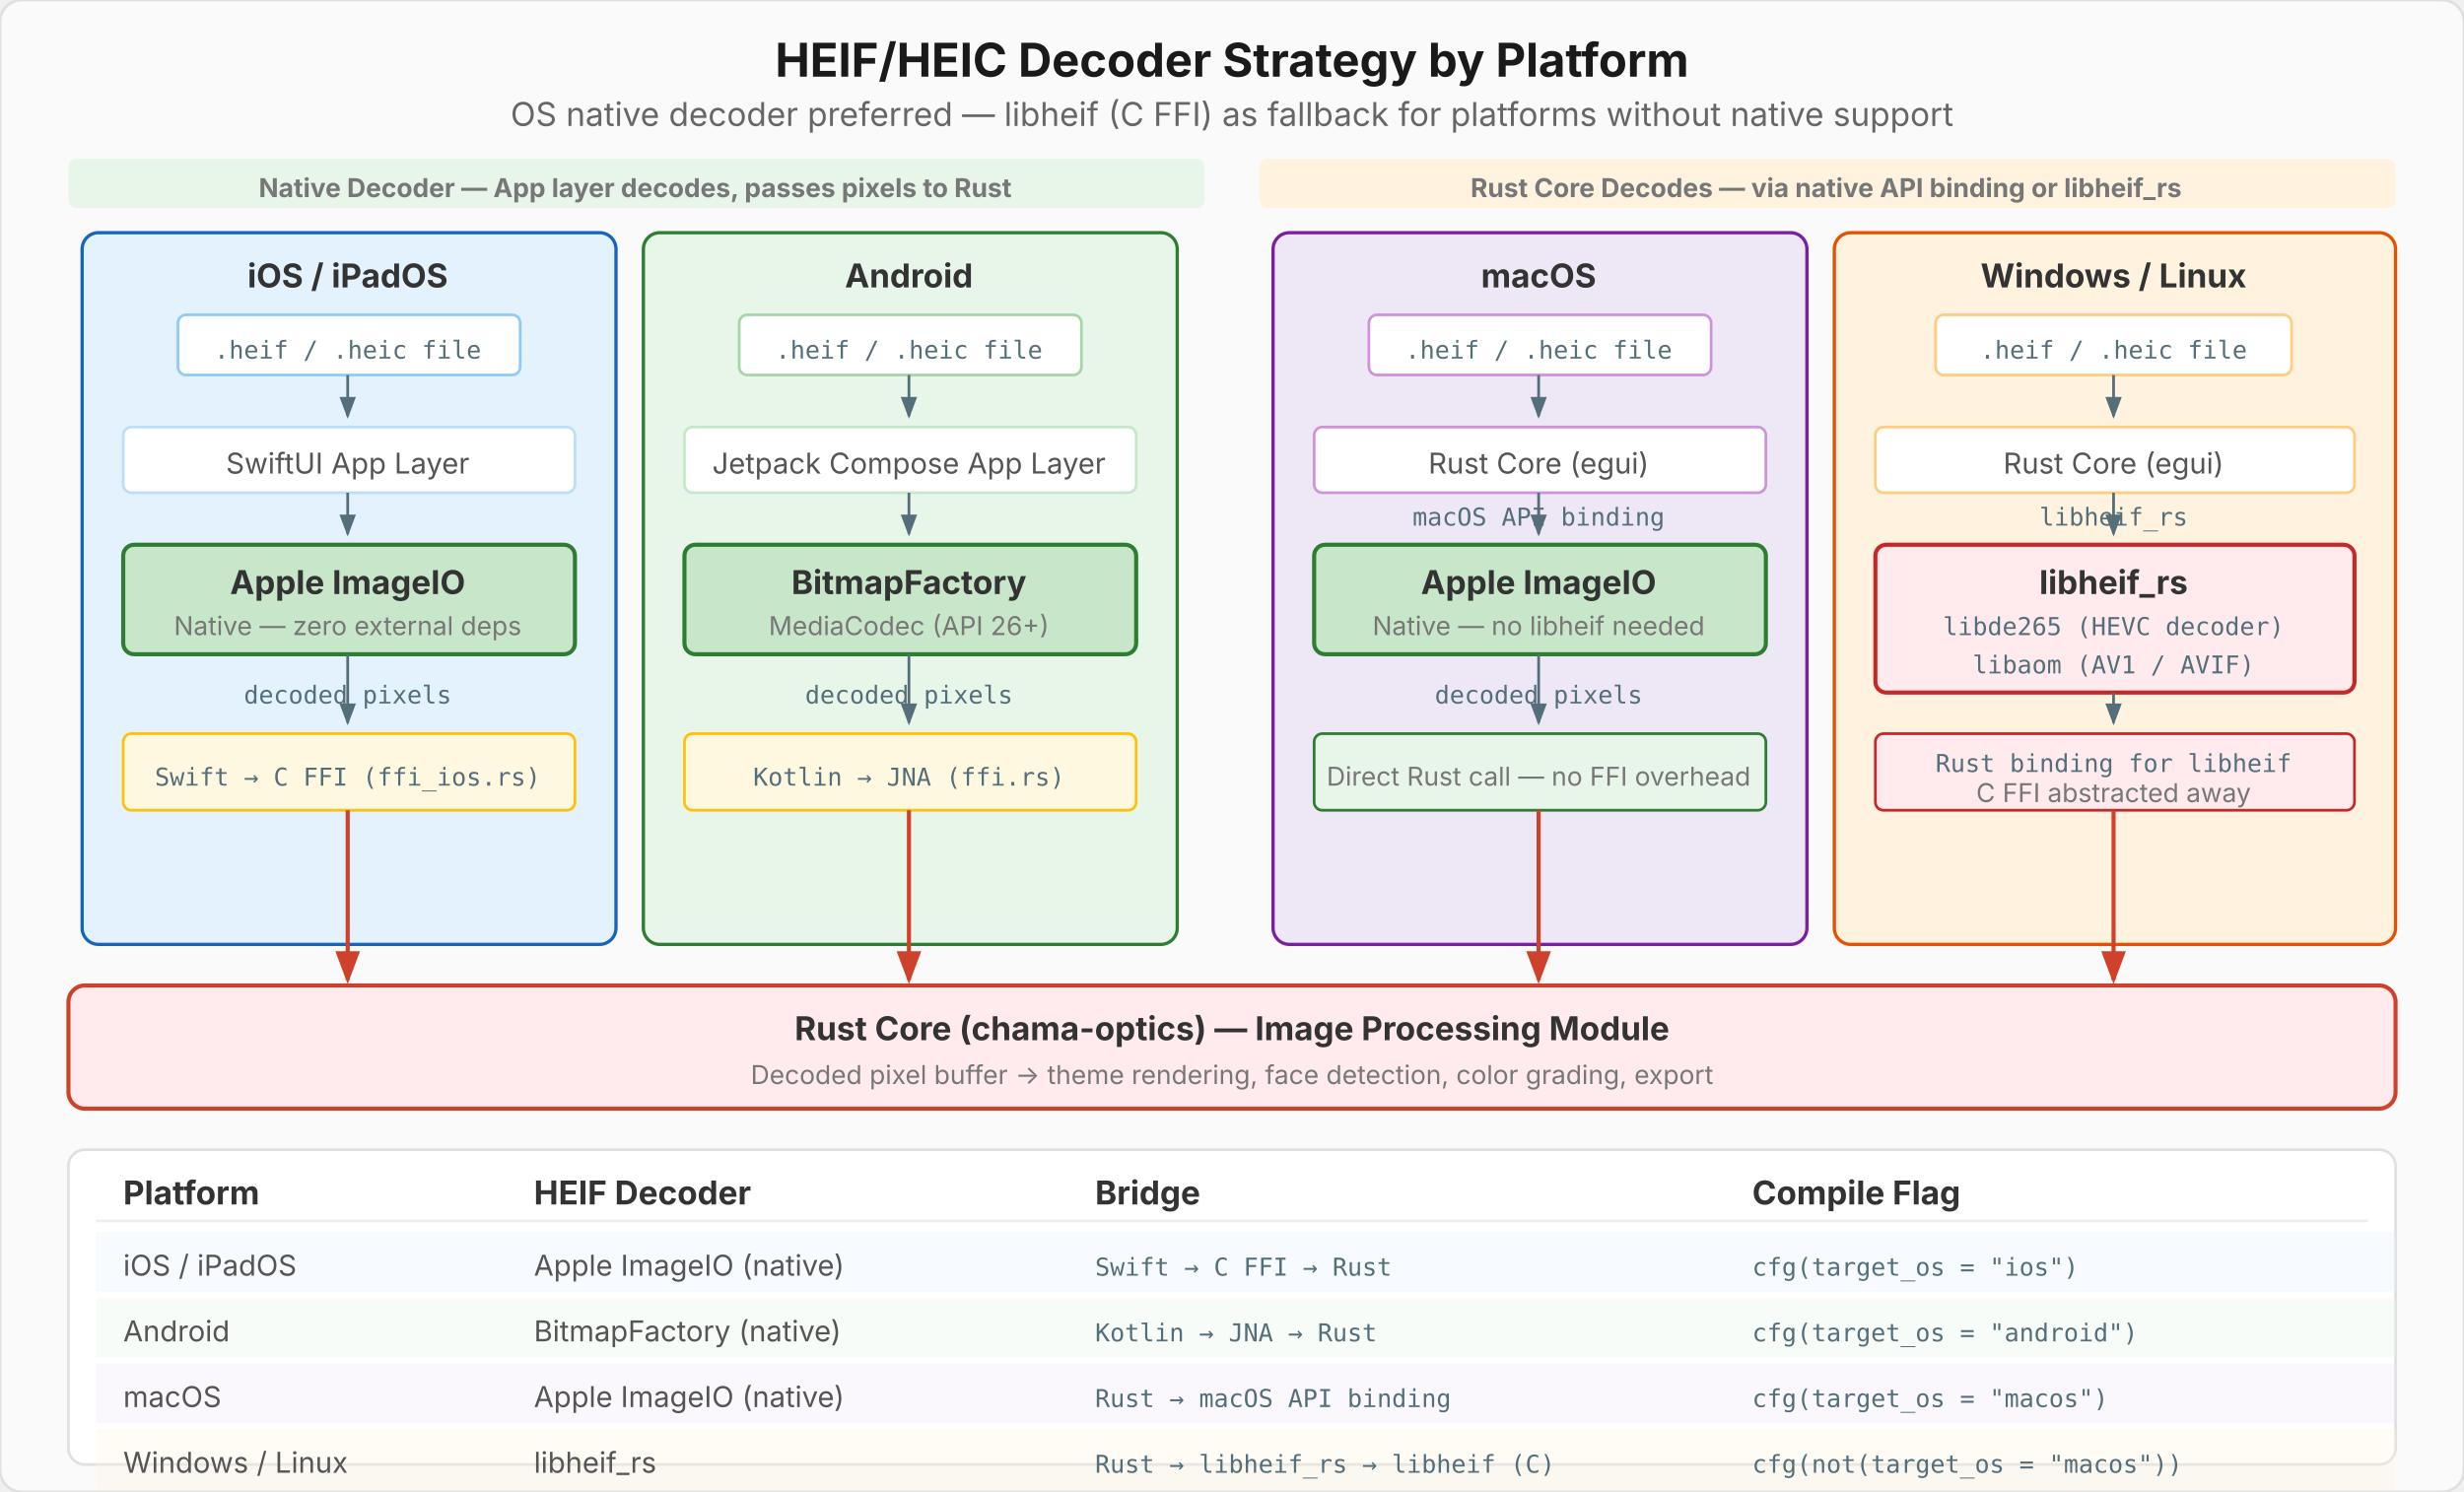
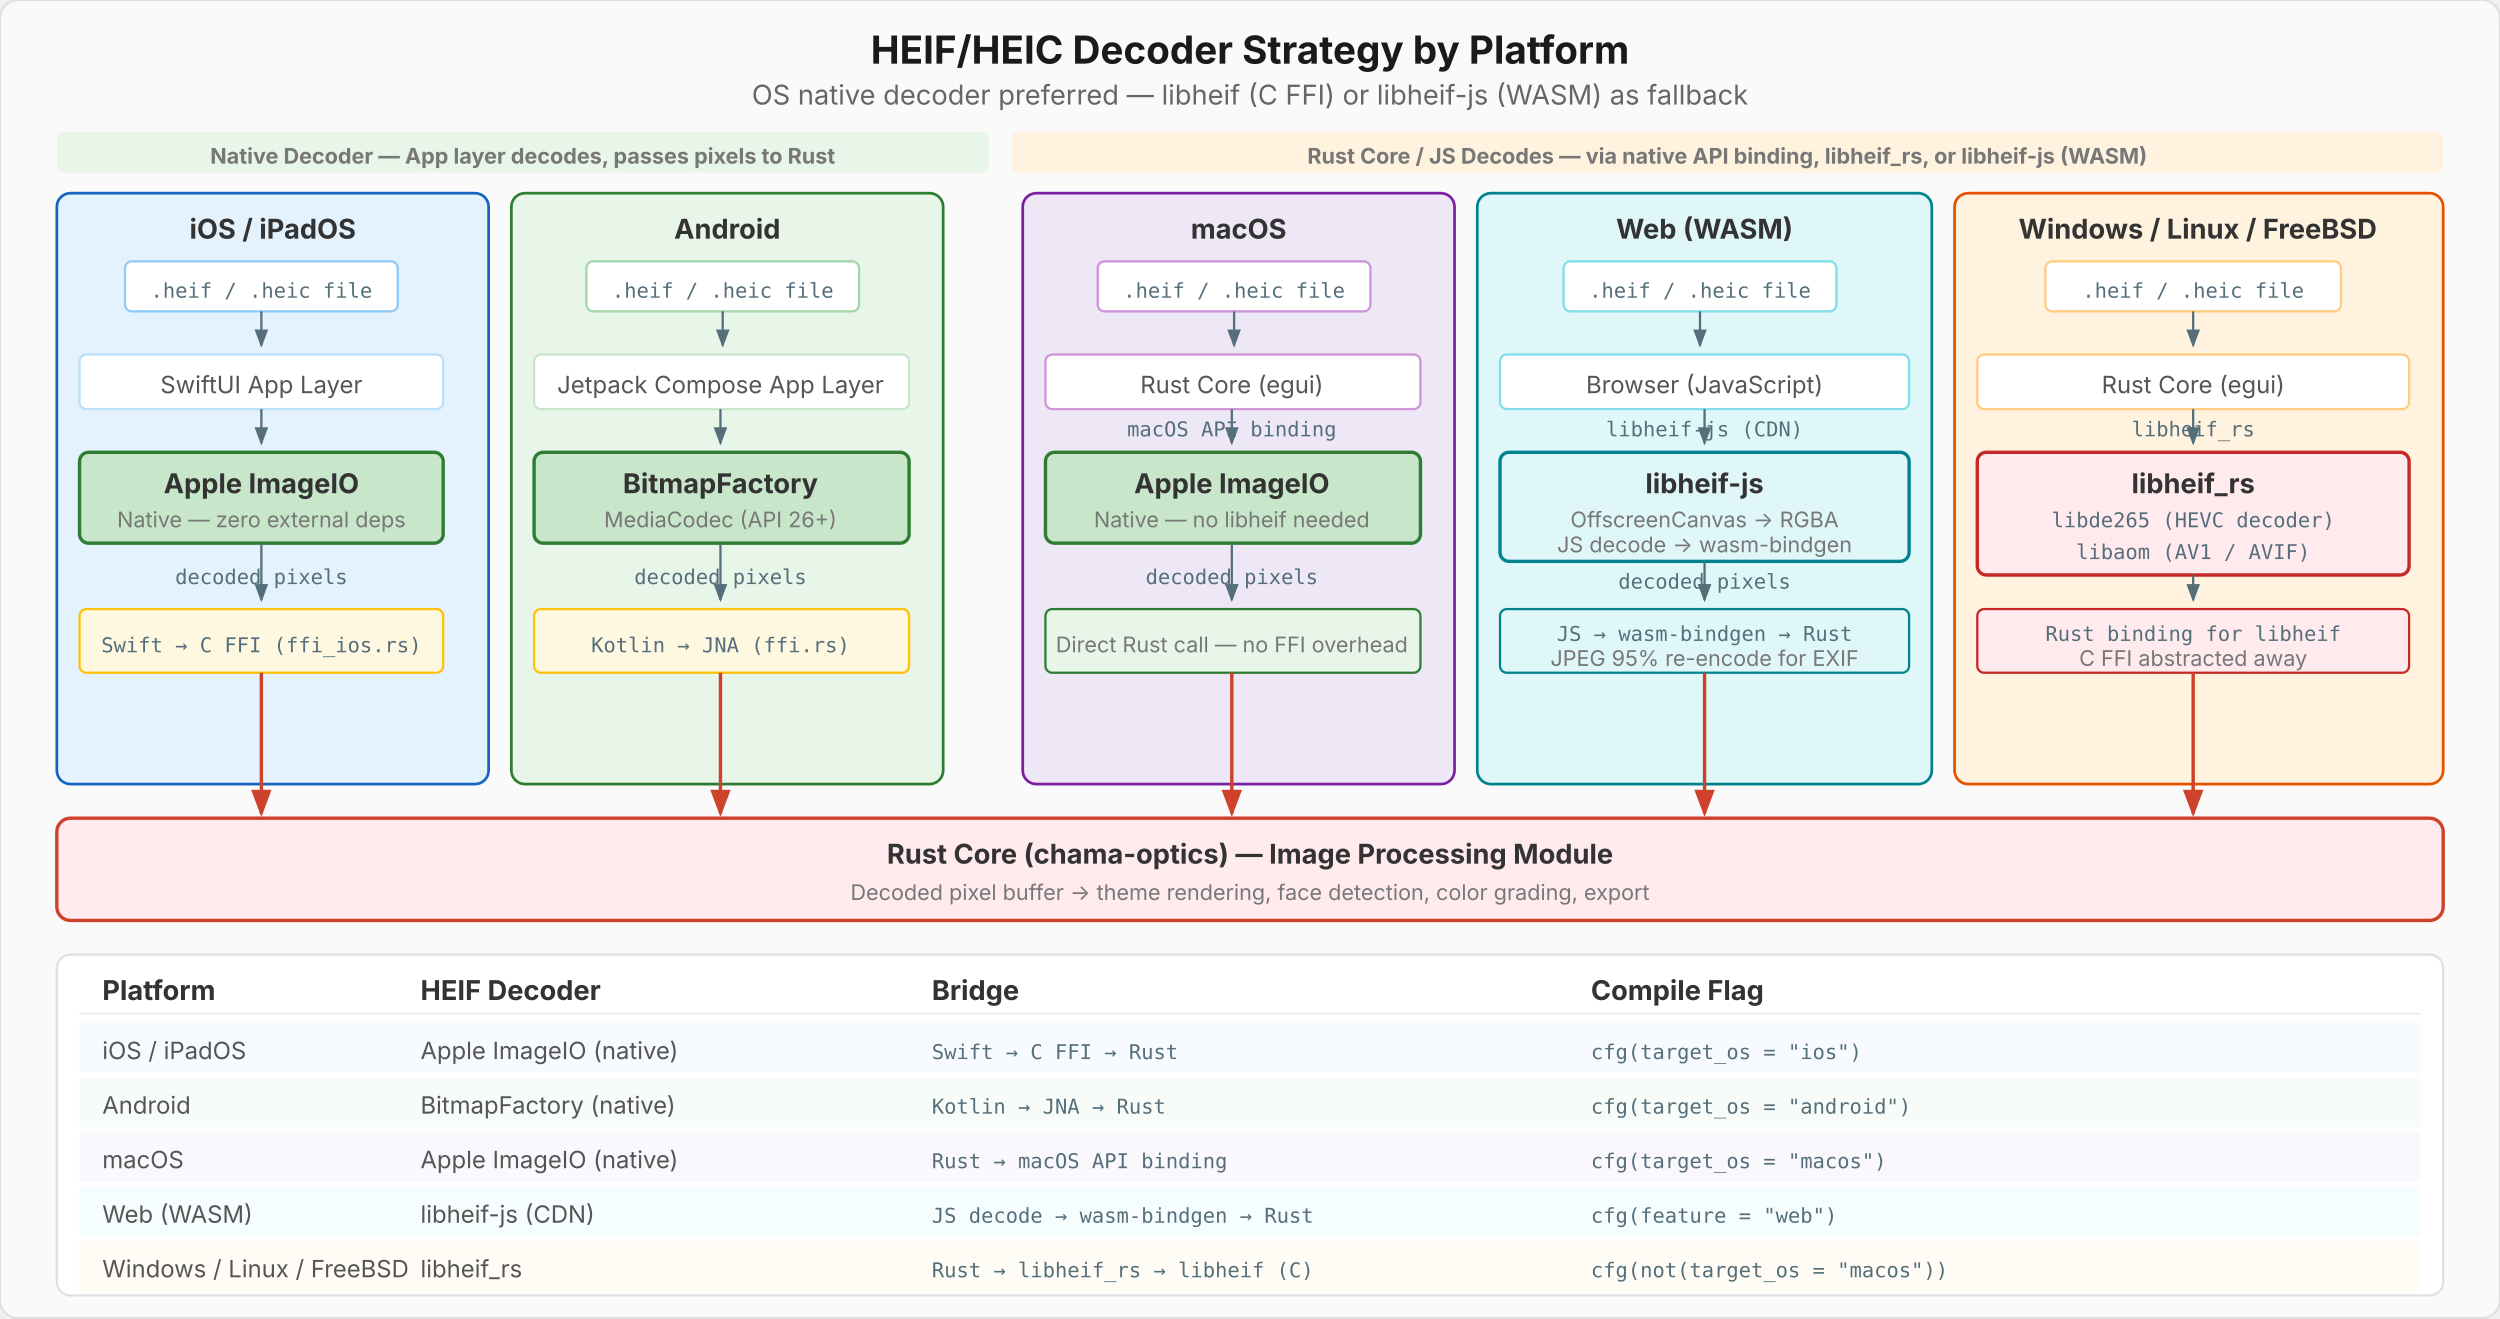
- <svg xmlns="http://www.w3.org/2000/svg" viewBox="0 0 900 545">
+ <svg xmlns="http://www.w3.org/2000/svg" viewBox="0 0 1100 580">
  <defs>
    <marker id="ar-hf" markerWidth="8" markerHeight="6" refX="7" refY="3" orient="auto">
      <polygon points="0 0, 8 3, 0 6" fill="#546E7A" />
    </marker>
    <marker id="ar-hf-r" markerWidth="8" markerHeight="6" refX="7" refY="3" orient="auto">
      <polygon points="0 0, 8 3, 0 6" fill="#ce422b" />
    </marker>
    <style>
      text { font-family: 'Inter', 'Helvetica Neue', 'Arial', sans-serif; }
      .title { font-size: 17px; font-weight: bold; fill: #1a1a1a; }
      .subtitle { font-size: 12px; fill: #666; }
      .label { font-size: 12px; fill: #333; }
      .label-sm { font-size: 10.5px; fill: #555; }
      .label-xs { font-size: 9.5px; fill: #777; }
      .label-bold { font-size: 12px; fill: #333; font-weight: bold; }
      .code-sm { font-family: 'JetBrains Mono', 'SF Mono', monospace; font-size: 9px; fill: #546E7A; }
    </style>
  </defs>
-   <rect width="900" height="545" rx="8" fill="#fafafa" stroke="#e0e0e0" stroke-width="1" />
-   <text x="450" y="28" text-anchor="middle" class="title">HEIF/HEIC Decoder Strategy by Platform</text>
-   <text x="450" y="46" text-anchor="middle" class="subtitle">OS native decoder preferred — libheif (C FFI) as fallback for platforms without native support</text>
-   <rect x="25" y="58" width="415" height="18" rx="3" fill="#E8F5E9" />
-   <text x="232" y="72" text-anchor="middle" class="label-xs" fill="#2E7D32" font-weight="bold">Native Decoder — App layer decodes, passes pixels to Rust</text>
-   <rect x="460" y="58" width="415" height="18" rx="3" fill="#FFF3E0" />
-   <text x="667" y="72" text-anchor="middle" class="label-xs" fill="#E65100" font-weight="bold">Rust Core Decodes — via native API binding or libheif_rs</text>
-   <rect x="30" y="85" width="195" height="260" rx="6" fill="#E3F2FD" stroke="#1565C0" stroke-width="1.2" />
-   <text x="127" y="105" text-anchor="middle" class="label-bold" fill="#1565C0">iOS / iPadOS</text>
-   <rect x="65" y="115" width="125" height="22" rx="3" fill="white" stroke="#90CAF9" />
-   <text x="127" y="131" text-anchor="middle" class="code-sm">.heif / .heic file</text>
-   <line x1="127" y1="137" x2="127" y2="152" stroke="#546E7A" stroke-width="1" marker-end="url(#ar-hf)" />
-   <rect x="45" y="156" width="165" height="24" rx="3" fill="white" stroke="#BBDEFB" />
-   <text x="127" y="173" text-anchor="middle" class="label-sm" fill="#1565C0">SwiftUI App Layer</text>
-   <line x1="127" y1="180" x2="127" y2="195" stroke="#546E7A" stroke-width="1" marker-end="url(#ar-hf)" />
-   <rect x="45" y="199" width="165" height="40" rx="4" fill="#C8E6C9" stroke="#2E7D32" stroke-width="1.5" />
-   <text x="127" y="217" text-anchor="middle" class="label-bold" fill="#2E7D32">Apple ImageIO</text>
-   <text x="127" y="232" text-anchor="middle" class="label-xs" fill="#2E7D32">Native — zero external deps</text>
-   <line x1="127" y1="239" x2="127" y2="264" stroke="#546E7A" stroke-width="1" marker-end="url(#ar-hf)" />
-   <text x="127" y="257" text-anchor="middle" class="code-sm">decoded pixels</text>
-   <rect x="45" y="268" width="165" height="28" rx="3" fill="#FFF8E1" stroke="#FFC107" stroke-width="1" />
-   <text x="127" y="287" text-anchor="middle" class="code-sm" fill="#F57F17">Swift → C FFI (ffi_ios.rs)</text>
-   <line x1="127" y1="296" x2="127" y2="358" stroke="#ce422b" stroke-width="1.5" marker-end="url(#ar-hf-r)" />
-   <rect x="235" y="85" width="195" height="260" rx="6" fill="#E8F5E9" stroke="#2E7D32" stroke-width="1.2" />
-   <text x="332" y="105" text-anchor="middle" class="label-bold" fill="#2E7D32">Android</text>
-   <rect x="270" y="115" width="125" height="22" rx="3" fill="white" stroke="#A5D6A7" />
-   <text x="332" y="131" text-anchor="middle" class="code-sm">.heif / .heic file</text>
-   <line x1="332" y1="137" x2="332" y2="152" stroke="#546E7A" stroke-width="1" marker-end="url(#ar-hf)" />
-   <rect x="250" y="156" width="165" height="24" rx="3" fill="white" stroke="#C8E6C9" />
-   <text x="332" y="173" text-anchor="middle" class="label-sm" fill="#2E7D32">Jetpack Compose App Layer</text>
-   <line x1="332" y1="180" x2="332" y2="195" stroke="#546E7A" stroke-width="1" marker-end="url(#ar-hf)" />
-   <rect x="250" y="199" width="165" height="40" rx="4" fill="#C8E6C9" stroke="#2E7D32" stroke-width="1.5" />
-   <text x="332" y="217" text-anchor="middle" class="label-bold" fill="#2E7D32">BitmapFactory</text>
-   <text x="332" y="232" text-anchor="middle" class="label-xs" fill="#2E7D32">MediaCodec (API 26+)</text>
-   <line x1="332" y1="239" x2="332" y2="264" stroke="#546E7A" stroke-width="1" marker-end="url(#ar-hf)" />
-   <text x="332" y="257" text-anchor="middle" class="code-sm">decoded pixels</text>
-   <rect x="250" y="268" width="165" height="28" rx="3" fill="#FFF8E1" stroke="#FFC107" stroke-width="1" />
-   <text x="332" y="287" text-anchor="middle" class="code-sm" fill="#F57F17">Kotlin → JNA (ffi.rs)</text>
-   <line x1="332" y1="296" x2="332" y2="358" stroke="#ce422b" stroke-width="1.5" marker-end="url(#ar-hf-r)" />
-   <rect x="465" y="85" width="195" height="260" rx="6" fill="#EDE7F6" stroke="#7B1FA2" stroke-width="1.2" />
-   <text x="562" y="105" text-anchor="middle" class="label-bold" fill="#7B1FA2">macOS</text>
-   <rect x="500" y="115" width="125" height="22" rx="3" fill="white" stroke="#CE93D8" />
-   <text x="562" y="131" text-anchor="middle" class="code-sm">.heif / .heic file</text>
-   <line x1="562" y1="137" x2="562" y2="152" stroke="#546E7A" stroke-width="1" marker-end="url(#ar-hf)" />
-   <rect x="480" y="156" width="165" height="24" rx="3" fill="white" stroke="#CE93D8" />
-   <text x="562" y="173" text-anchor="middle" class="label-sm" fill="#7B1FA2">Rust Core (egui)</text>
-   <line x1="562" y1="180" x2="562" y2="195" stroke="#546E7A" stroke-width="1" marker-end="url(#ar-hf)" />
-   <text x="562" y="192" text-anchor="middle" class="code-sm">macOS API binding</text>
-   <rect x="480" y="199" width="165" height="40" rx="4" fill="#C8E6C9" stroke="#2E7D32" stroke-width="1.5" />
-   <text x="562" y="217" text-anchor="middle" class="label-bold" fill="#2E7D32">Apple ImageIO</text>
-   <text x="562" y="232" text-anchor="middle" class="label-xs" fill="#2E7D32">Native — no libheif needed</text>
-   <line x1="562" y1="239" x2="562" y2="264" stroke="#546E7A" stroke-width="1" marker-end="url(#ar-hf)" />
-   <text x="562" y="257" text-anchor="middle" class="code-sm">decoded pixels</text>
-   <rect x="480" y="268" width="165" height="28" rx="3" fill="#E8F5E9" stroke="#2E7D32" stroke-width="1" />
-   <text x="562" y="287" text-anchor="middle" class="label-xs" fill="#2E7D32">Direct Rust call — no FFI overhead</text>
-   <line x1="562" y1="296" x2="562" y2="358" stroke="#ce422b" stroke-width="1.5" marker-end="url(#ar-hf-r)" />
-   <rect x="670" y="85" width="205" height="260" rx="6" fill="#FFF3E0" stroke="#E65100" stroke-width="1.2" />
-   <text x="772" y="105" text-anchor="middle" class="label-bold" fill="#E65100">Windows / Linux</text>
-   <rect x="707" y="115" width="130" height="22" rx="3" fill="white" stroke="#FFCC80" />
-   <text x="772" y="131" text-anchor="middle" class="code-sm">.heif / .heic file</text>
-   <line x1="772" y1="137" x2="772" y2="152" stroke="#546E7A" stroke-width="1" marker-end="url(#ar-hf)" />
-   <rect x="685" y="156" width="175" height="24" rx="3" fill="white" stroke="#FFCC80" />
-   <text x="772" y="173" text-anchor="middle" class="label-sm" fill="#E65100">Rust Core (egui)</text>
-   <line x1="772" y1="180" x2="772" y2="195" stroke="#546E7A" stroke-width="1" marker-end="url(#ar-hf)" />
-   <text x="772" y="192" text-anchor="middle" class="code-sm">libheif_rs</text>
-   <rect x="685" y="199" width="175" height="54" rx="4" fill="#FFEBEE" stroke="#C62828" stroke-width="1.5" />
-   <text x="772" y="217" text-anchor="middle" class="label-bold" fill="#C62828">libheif_rs</text>
-   <text x="772" y="232" text-anchor="middle" class="code-sm" fill="#C62828">libde265 (HEVC decoder)</text>
-   <text x="772" y="246" text-anchor="middle" class="code-sm" fill="#C62828">libaom (AV1 / AVIF)</text>
-   <line x1="772" y1="253" x2="772" y2="264" stroke="#546E7A" stroke-width="1" marker-end="url(#ar-hf)" />
-   <rect x="685" y="268" width="175" height="28" rx="3" fill="#FFEBEE" stroke="#C62828" stroke-width="1" />
-   <text x="772" y="282" text-anchor="middle" class="code-sm" fill="#C62828">Rust binding for libheif</text>
-   <text x="772" y="293" text-anchor="middle" class="label-xs" fill="#C62828">C FFI abstracted away</text>
-   <line x1="772" y1="296" x2="772" y2="358" stroke="#ce422b" stroke-width="1.5" marker-end="url(#ar-hf-r)" />
-   <rect x="25" y="360" width="850" height="45" rx="6" fill="#FFEBEE" stroke="#ce422b" stroke-width="1.5" />
-   <text x="450" y="380" text-anchor="middle" class="label-bold" fill="#ce422b">Rust Core (chama-optics) — Image Processing Module</text>
-   <text x="450" y="396" text-anchor="middle" class="label-xs" fill="#ce422b">Decoded pixel buffer → theme rendering, face detection, color grading, export</text>
-   <rect x="25" y="420" width="850" height="115" rx="6" fill="white" stroke="#e0e0e0" stroke-width="1" />
+   <rect width="1100" height="580" rx="8" fill="#fafafa" stroke="#e0e0e0" stroke-width="1" />
+   <text x="550" y="28" text-anchor="middle" class="title">HEIF/HEIC Decoder Strategy by Platform</text>
+   <text x="550" y="46" text-anchor="middle" class="subtitle">OS native decoder preferred — libheif (C FFI) or libheif-js (WASM) as fallback</text>
+   <rect x="25" y="58" width="410" height="18" rx="3" fill="#E8F5E9" />
+   <text x="230" y="72" text-anchor="middle" class="label-xs" fill="#2E7D32" font-weight="bold">Native Decoder — App layer decodes, passes pixels to Rust</text>
+   <rect x="445" y="58" width="630" height="18" rx="3" fill="#FFF3E0" />
+   <text x="760" y="72" text-anchor="middle" class="label-xs" fill="#E65100" font-weight="bold">Rust Core / JS Decodes — via native API binding, libheif_rs, or libheif-js (WASM)</text>
+   <rect x="25" y="85" width="190" height="260" rx="6" fill="#E3F2FD" stroke="#1565C0" stroke-width="1.2" />
+   <text x="120" y="105" text-anchor="middle" class="label-bold" fill="#1565C0">iOS / iPadOS</text>
+   <rect x="55" y="115" width="120" height="22" rx="3" fill="white" stroke="#90CAF9" />
+   <text x="115" y="131" text-anchor="middle" class="code-sm">.heif / .heic file</text>
+   <line x1="115" y1="137" x2="115" y2="152" stroke="#546E7A" stroke-width="1" marker-end="url(#ar-hf)" />
+   <rect x="35" y="156" width="160" height="24" rx="3" fill="white" stroke="#BBDEFB" />
+   <text x="115" y="173" text-anchor="middle" class="label-sm" fill="#1565C0">SwiftUI App Layer</text>
+   <line x1="115" y1="180" x2="115" y2="195" stroke="#546E7A" stroke-width="1" marker-end="url(#ar-hf)" />
+   <rect x="35" y="199" width="160" height="40" rx="4" fill="#C8E6C9" stroke="#2E7D32" stroke-width="1.5" />
+   <text x="115" y="217" text-anchor="middle" class="label-bold" fill="#2E7D32">Apple ImageIO</text>
+   <text x="115" y="232" text-anchor="middle" class="label-xs" fill="#2E7D32">Native — zero external deps</text>
+   <line x1="115" y1="239" x2="115" y2="264" stroke="#546E7A" stroke-width="1" marker-end="url(#ar-hf)" />
+   <text x="115" y="257" text-anchor="middle" class="code-sm">decoded pixels</text>
+   <rect x="35" y="268" width="160" height="28" rx="3" fill="#FFF8E1" stroke="#FFC107" stroke-width="1" />
+   <text x="115" y="287" text-anchor="middle" class="code-sm" fill="#F57F17">Swift → C FFI (ffi_ios.rs)</text>
+   <line x1="115" y1="296" x2="115" y2="358" stroke="#ce422b" stroke-width="1.5" marker-end="url(#ar-hf-r)" />
+   <rect x="225" y="85" width="190" height="260" rx="6" fill="#E8F5E9" stroke="#2E7D32" stroke-width="1.2" />
+   <text x="320" y="105" text-anchor="middle" class="label-bold" fill="#2E7D32">Android</text>
+   <rect x="258" y="115" width="120" height="22" rx="3" fill="white" stroke="#A5D6A7" />
+   <text x="318" y="131" text-anchor="middle" class="code-sm">.heif / .heic file</text>
+   <line x1="318" y1="137" x2="318" y2="152" stroke="#546E7A" stroke-width="1" marker-end="url(#ar-hf)" />
+   <rect x="235" y="156" width="165" height="24" rx="3" fill="white" stroke="#C8E6C9" />
+   <text x="317" y="173" text-anchor="middle" class="label-sm" fill="#2E7D32">Jetpack Compose App Layer</text>
+   <line x1="317" y1="180" x2="317" y2="195" stroke="#546E7A" stroke-width="1" marker-end="url(#ar-hf)" />
+   <rect x="235" y="199" width="165" height="40" rx="4" fill="#C8E6C9" stroke="#2E7D32" stroke-width="1.5" />
+   <text x="317" y="217" text-anchor="middle" class="label-bold" fill="#2E7D32">BitmapFactory</text>
+   <text x="317" y="232" text-anchor="middle" class="label-xs" fill="#2E7D32">MediaCodec (API 26+)</text>
+   <line x1="317" y1="239" x2="317" y2="264" stroke="#546E7A" stroke-width="1" marker-end="url(#ar-hf)" />
+   <text x="317" y="257" text-anchor="middle" class="code-sm">decoded pixels</text>
+   <rect x="235" y="268" width="165" height="28" rx="3" fill="#FFF8E1" stroke="#FFC107" stroke-width="1" />
+   <text x="317" y="287" text-anchor="middle" class="code-sm" fill="#F57F17">Kotlin → JNA (ffi.rs)</text>
+   <line x1="317" y1="296" x2="317" y2="358" stroke="#ce422b" stroke-width="1.5" marker-end="url(#ar-hf-r)" />
+   <rect x="450" y="85" width="190" height="260" rx="6" fill="#EDE7F6" stroke="#7B1FA2" stroke-width="1.2" />
+   <text x="545" y="105" text-anchor="middle" class="label-bold" fill="#7B1FA2">macOS</text>
+   <rect x="483" y="115" width="120" height="22" rx="3" fill="white" stroke="#CE93D8" />
+   <text x="543" y="131" text-anchor="middle" class="code-sm">.heif / .heic file</text>
+   <line x1="543" y1="137" x2="543" y2="152" stroke="#546E7A" stroke-width="1" marker-end="url(#ar-hf)" />
+   <rect x="460" y="156" width="165" height="24" rx="3" fill="white" stroke="#CE93D8" />
+   <text x="542" y="173" text-anchor="middle" class="label-sm" fill="#7B1FA2">Rust Core (egui)</text>
+   <line x1="542" y1="180" x2="542" y2="195" stroke="#546E7A" stroke-width="1" marker-end="url(#ar-hf)" />
+   <text x="542" y="192" text-anchor="middle" class="code-sm">macOS API binding</text>
+   <rect x="460" y="199" width="165" height="40" rx="4" fill="#C8E6C9" stroke="#2E7D32" stroke-width="1.5" />
+   <text x="542" y="217" text-anchor="middle" class="label-bold" fill="#2E7D32">Apple ImageIO</text>
+   <text x="542" y="232" text-anchor="middle" class="label-xs" fill="#2E7D32">Native — no libheif needed</text>
+   <line x1="542" y1="239" x2="542" y2="264" stroke="#546E7A" stroke-width="1" marker-end="url(#ar-hf)" />
+   <text x="542" y="257" text-anchor="middle" class="code-sm">decoded pixels</text>
+   <rect x="460" y="268" width="165" height="28" rx="3" fill="#E8F5E9" stroke="#2E7D32" stroke-width="1" />
+   <text x="542" y="287" text-anchor="middle" class="label-xs" fill="#2E7D32">Direct Rust call — no FFI overhead</text>
+   <line x1="542" y1="296" x2="542" y2="358" stroke="#ce422b" stroke-width="1.5" marker-end="url(#ar-hf-r)" />
+   <rect x="650" y="85" width="200" height="260" rx="6" fill="#E0F7FA" stroke="#00838F" stroke-width="1.2" />
+   <text x="750" y="105" text-anchor="middle" class="label-bold" fill="#00838F">Web (WASM)</text>
+   <rect x="688" y="115" width="120" height="22" rx="3" fill="white" stroke="#80DEEA" />
+   <text x="748" y="131" text-anchor="middle" class="code-sm">.heif / .heic file</text>
+   <line x1="748" y1="137" x2="748" y2="152" stroke="#546E7A" stroke-width="1" marker-end="url(#ar-hf)" />
+   <rect x="660" y="156" width="180" height="24" rx="3" fill="white" stroke="#80DEEA" />
+   <text x="750" y="173" text-anchor="middle" class="label-sm" fill="#00838F">Browser (JavaScript)</text>
+   <line x1="750" y1="180" x2="750" y2="195" stroke="#546E7A" stroke-width="1" marker-end="url(#ar-hf)" />
+   <text x="750" y="192" text-anchor="middle" class="code-sm">libheif-js (CDN)</text>
+   <rect x="660" y="199" width="180" height="48" rx="4" fill="#E0F7FA" stroke="#00838F" stroke-width="1.5" />
+   <text x="750" y="217" text-anchor="middle" class="label-bold" fill="#00838F">libheif-js</text>
+   <text x="750" y="232" text-anchor="middle" class="label-xs" fill="#00838F">OffscreenCanvas → RGBA</text>
+   <text x="750" y="243" text-anchor="middle" class="label-xs" fill="#00838F">JS decode → wasm-bindgen</text>
+   <line x1="750" y1="247" x2="750" y2="264" stroke="#546E7A" stroke-width="1" marker-end="url(#ar-hf)" />
+   <text x="750" y="259" text-anchor="middle" class="code-sm">decoded pixels</text>
+   <rect x="660" y="268" width="180" height="28" rx="3" fill="#E0F7FA" stroke="#00838F" stroke-width="1" />
+   <text x="750" y="282" text-anchor="middle" class="code-sm" fill="#00838F">JS → wasm-bindgen → Rust</text>
+   <text x="750" y="293" text-anchor="middle" class="label-xs" fill="#00838F">JPEG 95% re-encode for EXIF</text>
+   <line x1="750" y1="296" x2="750" y2="358" stroke="#ce422b" stroke-width="1.5" marker-end="url(#ar-hf-r)" />
+   <rect x="860" y="85" width="215" height="260" rx="6" fill="#FFF3E0" stroke="#E65100" stroke-width="1.2" />
+   <text x="967" y="105" text-anchor="middle" class="label-bold" fill="#E65100">Windows / Linux / FreeBSD</text>
+   <rect x="900" y="115" width="130" height="22" rx="3" fill="white" stroke="#FFCC80" />
+   <text x="965" y="131" text-anchor="middle" class="code-sm">.heif / .heic file</text>
+   <line x1="965" y1="137" x2="965" y2="152" stroke="#546E7A" stroke-width="1" marker-end="url(#ar-hf)" />
+   <rect x="870" y="156" width="190" height="24" rx="3" fill="white" stroke="#FFCC80" />
+   <text x="965" y="173" text-anchor="middle" class="label-sm" fill="#E65100">Rust Core (egui)</text>
+   <line x1="965" y1="180" x2="965" y2="195" stroke="#546E7A" stroke-width="1" marker-end="url(#ar-hf)" />
+   <text x="965" y="192" text-anchor="middle" class="code-sm">libheif_rs</text>
+   <rect x="870" y="199" width="190" height="54" rx="4" fill="#FFEBEE" stroke="#C62828" stroke-width="1.5" />
+   <text x="965" y="217" text-anchor="middle" class="label-bold" fill="#C62828">libheif_rs</text>
+   <text x="965" y="232" text-anchor="middle" class="code-sm" fill="#C62828">libde265 (HEVC decoder)</text>
+   <text x="965" y="246" text-anchor="middle" class="code-sm" fill="#C62828">libaom (AV1 / AVIF)</text>
+   <line x1="965" y1="253" x2="965" y2="264" stroke="#546E7A" stroke-width="1" marker-end="url(#ar-hf)" />
+   <rect x="870" y="268" width="190" height="28" rx="3" fill="#FFEBEE" stroke="#C62828" stroke-width="1" />
+   <text x="965" y="282" text-anchor="middle" class="code-sm" fill="#C62828">Rust binding for libheif</text>
+   <text x="965" y="293" text-anchor="middle" class="label-xs" fill="#C62828">C FFI abstracted away</text>
+   <line x1="965" y1="296" x2="965" y2="358" stroke="#ce422b" stroke-width="1.5" marker-end="url(#ar-hf-r)" />
+   <rect x="25" y="360" width="1050" height="45" rx="6" fill="#FFEBEE" stroke="#ce422b" stroke-width="1.5" />
+   <text x="550" y="380" text-anchor="middle" class="label-bold" fill="#ce422b">Rust Core (chama-optics) — Image Processing Module</text>
+   <text x="550" y="396" text-anchor="middle" class="label-xs" fill="#ce422b">Decoded pixel buffer → theme rendering, face detection, color grading, export</text>
+   <rect x="25" y="420" width="1050" height="150" rx="6" fill="white" stroke="#e0e0e0" stroke-width="1" />
  <text x="45" y="440" class="label-bold" fill="#546E7A">Platform</text>
-   <text x="195" y="440" class="label-bold" fill="#546E7A">HEIF Decoder</text>
-   <text x="400" y="440" class="label-bold" fill="#546E7A">Bridge</text>
-   <text x="640" y="440" class="label-bold" fill="#546E7A">Compile Flag</text>
-   <line x1="35" y1="446" x2="865" y2="446" stroke="#ECEFF1" stroke-width="1" />
-   <rect x="35" y="450" width="840" height="22" rx="0" fill="#E3F2FD" fill-opacity="0.3" />
+   <text x="185" y="440" class="label-bold" fill="#546E7A">HEIF Decoder</text>
+   <text x="410" y="440" class="label-bold" fill="#546E7A">Bridge</text>
+   <text x="700" y="440" class="label-bold" fill="#546E7A">Compile Flag</text>
+   <line x1="35" y1="446" x2="1065" y2="446" stroke="#ECEFF1" stroke-width="1" />
+   <rect x="35" y="450" width="1030" height="22" rx="0" fill="#E3F2FD" fill-opacity="0.3" />
  <text x="45" y="466" class="label-sm" fill="#1565C0">iOS / iPadOS</text>
-   <text x="195" y="466" class="label-sm" fill="#2E7D32">Apple ImageIO (native)</text>
-   <text x="400" y="466" class="code-sm">Swift → C FFI → Rust</text>
-   <text x="640" y="466" class="code-sm">cfg(target_os = "ios")</text>
-   <rect x="35" y="474" width="840" height="22" rx="0" fill="#E8F5E9" fill-opacity="0.3" />
+   <text x="185" y="466" class="label-sm" fill="#2E7D32">Apple ImageIO (native)</text>
+   <text x="410" y="466" class="code-sm">Swift → C FFI → Rust</text>
+   <text x="700" y="466" class="code-sm">cfg(target_os = "ios")</text>
+   <rect x="35" y="474" width="1030" height="22" rx="0" fill="#E8F5E9" fill-opacity="0.3" />
  <text x="45" y="490" class="label-sm" fill="#2E7D32">Android</text>
-   <text x="195" y="490" class="label-sm" fill="#2E7D32">BitmapFactory (native)</text>
-   <text x="400" y="490" class="code-sm">Kotlin → JNA → Rust</text>
-   <text x="640" y="490" class="code-sm">cfg(target_os = "android")</text>
-   <rect x="35" y="498" width="840" height="22" rx="0" fill="#EDE7F6" fill-opacity="0.3" />
+   <text x="185" y="490" class="label-sm" fill="#2E7D32">BitmapFactory (native)</text>
+   <text x="410" y="490" class="code-sm">Kotlin → JNA → Rust</text>
+   <text x="700" y="490" class="code-sm">cfg(target_os = "android")</text>
+   <rect x="35" y="498" width="1030" height="22" rx="0" fill="#EDE7F6" fill-opacity="0.3" />
  <text x="45" y="514" class="label-sm" fill="#7B1FA2">macOS</text>
-   <text x="195" y="514" class="label-sm" fill="#2E7D32">Apple ImageIO (native)</text>
-   <text x="400" y="514" class="code-sm">Rust → macOS API binding</text>
-   <text x="640" y="514" class="code-sm">cfg(target_os = "macos")</text>
-   <rect x="35" y="522" width="840" height="22" rx="0" fill="#FFF3E0" fill-opacity="0.3" />
-   <text x="45" y="538" class="label-sm" fill="#E65100">Windows / Linux</text>
-   <text x="195" y="538" class="label-sm" fill="#C62828">libheif_rs</text>
-   <text x="400" y="538" class="code-sm">Rust → libheif_rs → libheif (C)</text>
-   <text x="640" y="538" class="code-sm">cfg(not(target_os = "macos"))</text>
+   <text x="185" y="514" class="label-sm" fill="#2E7D32">Apple ImageIO (native)</text>
+   <text x="410" y="514" class="code-sm">Rust → macOS API binding</text>
+   <text x="700" y="514" class="code-sm">cfg(target_os = "macos")</text>
+   <rect x="35" y="522" width="1030" height="22" rx="0" fill="#E0F7FA" fill-opacity="0.3" />
+   <text x="45" y="538" class="label-sm" fill="#00838F">Web (WASM)</text>
+   <text x="185" y="538" class="label-sm" fill="#00838F">libheif-js (CDN)</text>
+   <text x="410" y="538" class="code-sm">JS decode → wasm-bindgen → Rust</text>
+   <text x="700" y="538" class="code-sm">cfg(feature = "web")</text>
+   <rect x="35" y="546" width="1030" height="22" rx="0" fill="#FFF3E0" fill-opacity="0.3" />
+   <text x="45" y="562" class="label-sm" fill="#E65100">Windows / Linux / FreeBSD</text>
+   <text x="185" y="562" class="label-sm" fill="#C62828">libheif_rs</text>
+   <text x="410" y="562" class="code-sm">Rust → libheif_rs → libheif (C)</text>
+   <text x="700" y="562" class="code-sm">cfg(not(target_os = "macos"))</text>
</svg>
